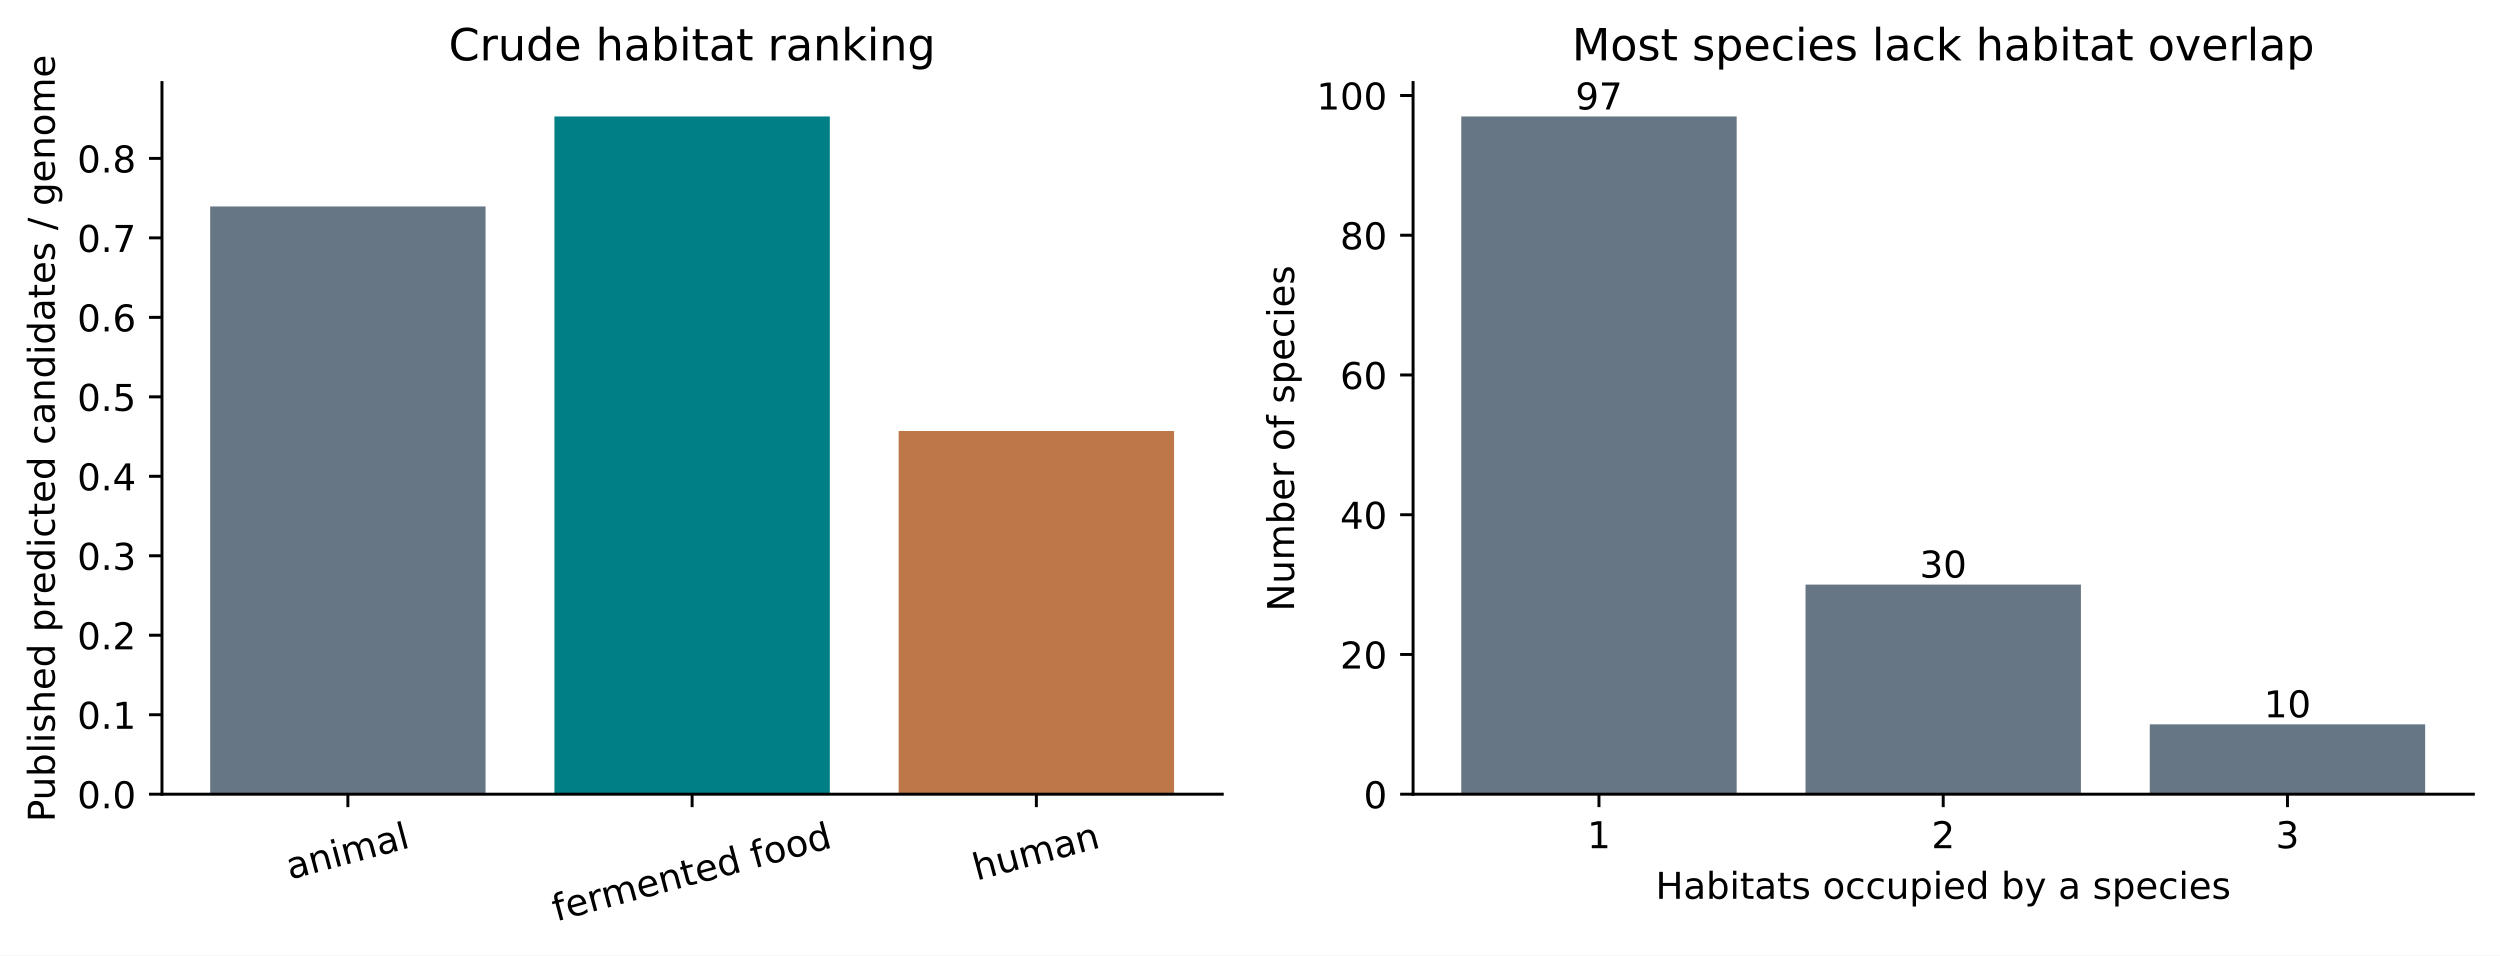
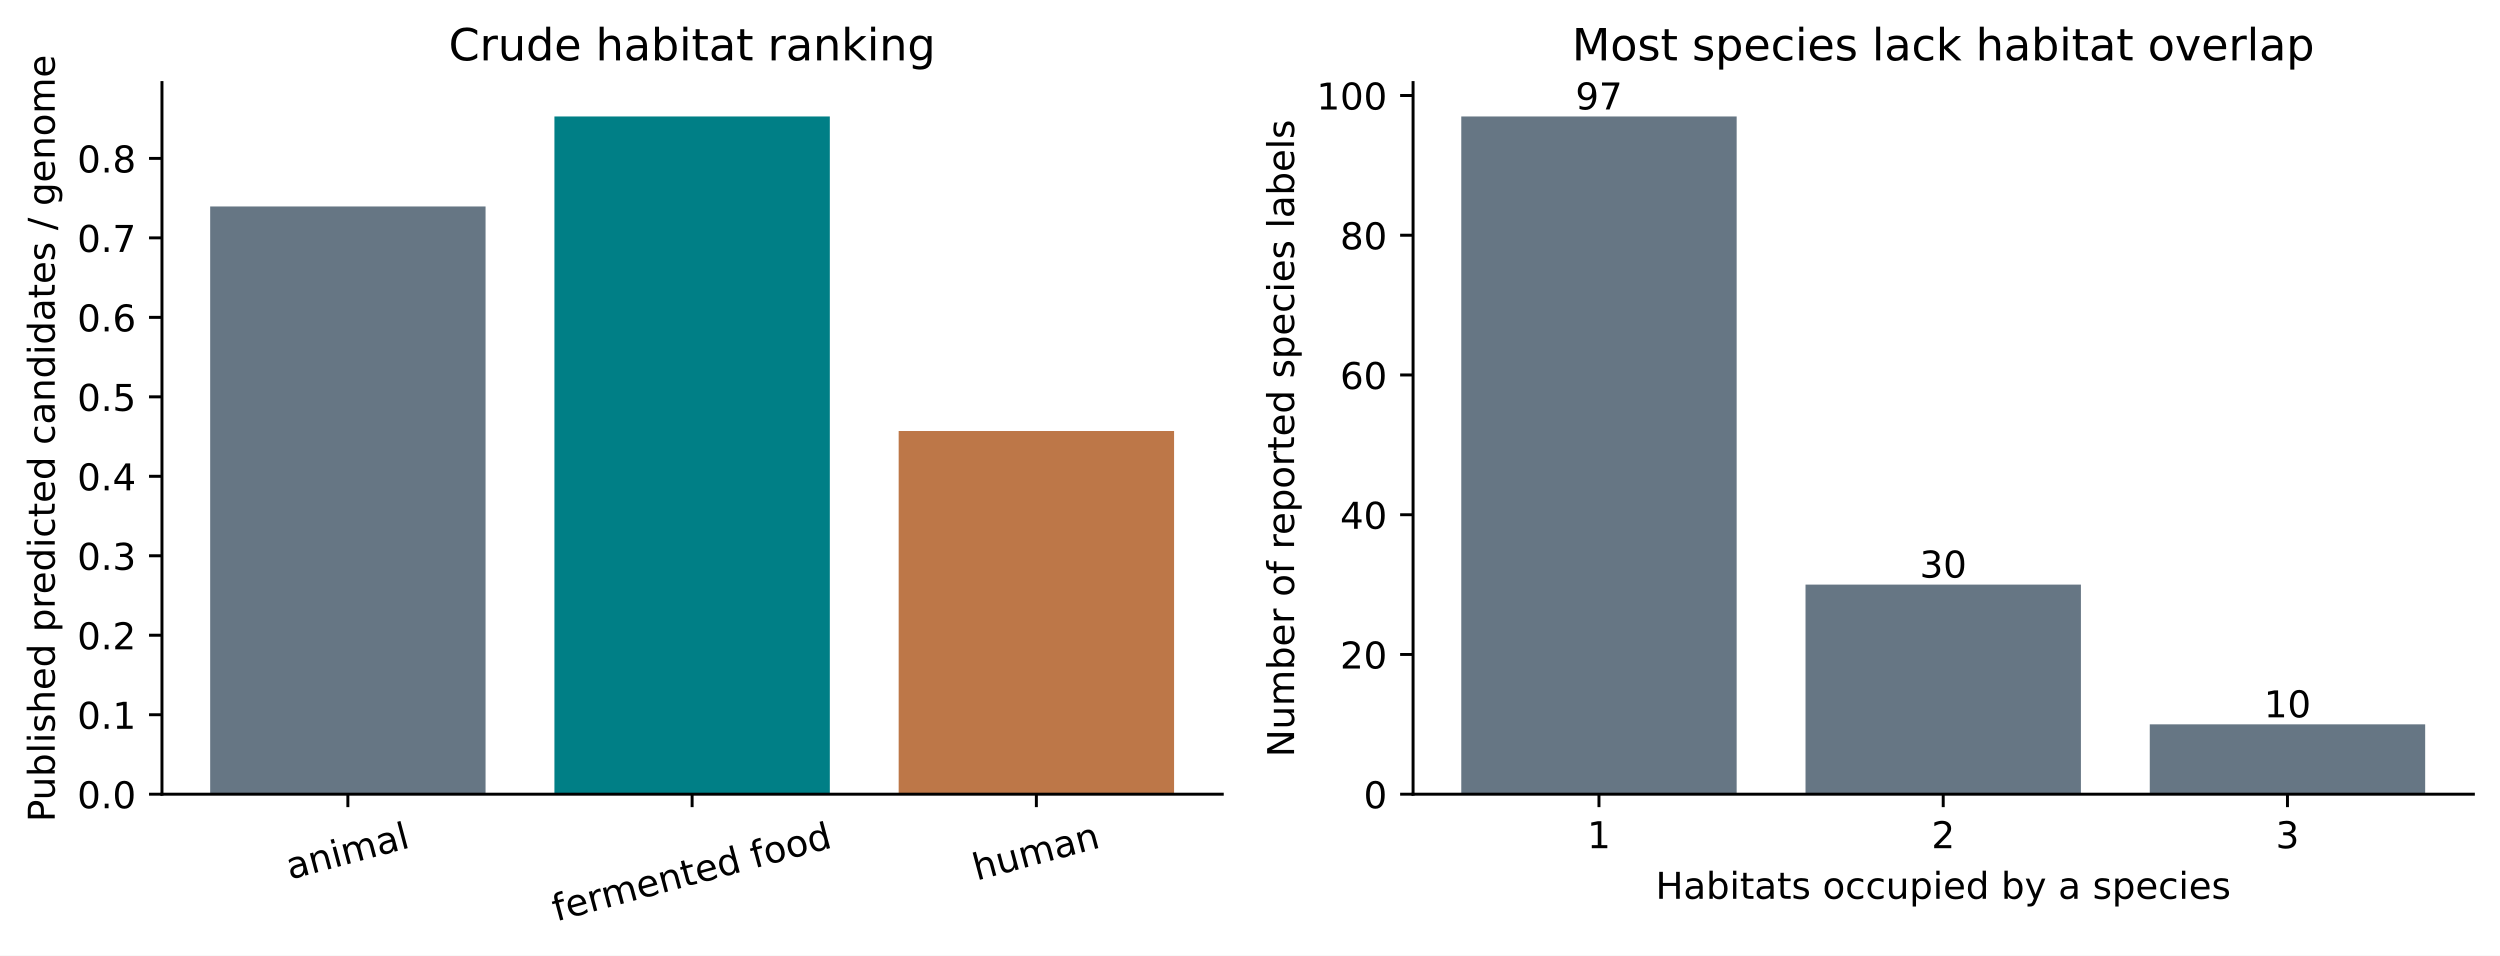
<svg xmlns="http://www.w3.org/2000/svg" xmlns:xlink="http://www.w3.org/1999/xlink" width="675.756pt" height="258.292pt" viewBox="0 0 675.756 258.292" version="1.1">
  <defs>
    <style type="text/css">*{stroke-linejoin: round; stroke-linecap: butt}</style>
  </defs>
  <g id="figure_1">
    <g id="patch_1">
      <path d="M 0 258.292 L 675.756 258.292 L 675.756 0 L 0 0 z " style="fill: #ffffff" />
    </g>
    <g id="axes_1">
      <g id="patch_2">
        <path d="M 43.781 214.673 L 330.381 214.673 L 330.381 22.318 L 43.781 22.318 z " style="fill: #ffffff" />
      </g>
      <g id="patch_3">
-         <path d="M 56.809 214.673 L 131.25 214.673 L 131.25 55.804 L 56.809 55.804 z " clip-path="url(#p5fc1e18511)" style="fill: #667684" />
+         <path d="M 56.809 214.673 L 131.25 214.673 L 131.25 55.804 L 56.809 55.804 z " clip-path="url(#p4c12e4afd3)" style="fill: #667684" />
      </g>
      <g id="patch_4">
-         <path d="M 149.86 214.673 L 224.302 214.673 L 224.302 31.478 L 149.86 31.478 z " clip-path="url(#p5fc1e18511)" style="fill: #007f86" />
+         <path d="M 149.86 214.673 L 224.302 214.673 L 224.302 31.478 L 149.86 31.478 z " clip-path="url(#p4c12e4afd3)" style="fill: #007f86" />
      </g>
      <g id="patch_5">
-         <path d="M 242.912 214.673 L 317.354 214.673 L 317.354 116.506 L 242.912 116.506 z " clip-path="url(#p5fc1e18511)" style="fill: #bd7748" />
+         <path d="M 242.912 214.673 L 317.354 214.673 L 317.354 116.506 L 242.912 116.506 z " clip-path="url(#p4c12e4afd3)" style="fill: #bd7748" />
      </g>
      <g id="matplotlib.axis_1">
        <g id="xtick_1">
          <g id="line2d_1">
            <defs>
-               <path id="m508e650758" d="M 0 0 L 0 3.5 " style="stroke: #000000; stroke-width: 0.8" />
+               <path id="m4b1bade7b0" d="M 0 0 L 0 3.5 " style="stroke: #000000; stroke-width: 0.8" />
            </defs>
            <g>
-               <use xlink:href="#m508e650758" x="94.029" y="214.673" style="stroke: #000000; stroke-width: 0.8" />
+               <use xlink:href="#m4b1bade7b0" x="94.029" y="214.673" style="stroke: #000000; stroke-width: 0.8" />
            </g>
          </g>
          <g id="text_1">
            <g transform="translate(78.37557 237.784) rotate(-15) scale(0.1 -0.1)">
              <defs>
                <path id="DejaVuSans-61" d="M 2194 1759 Q 1497 1759 1228 1600 Q 959 1441 959 1056 Q 959 750 1161 570 Q 1363 391 1709 391 Q 2188 391 2477 730 Q 2766 1069 2766 1631 L 2766 1759 L 2194 1759 z M 3341 1997 L 3341 0 L 2766 0 L 2766 531 Q 2569 213 2275 61 Q 1981 -91 1556 -91 Q 1019 -91 701 211 Q 384 513 384 1019 Q 384 1609 779 1909 Q 1175 2209 1959 2209 L 2766 2209 L 2766 2266 Q 2766 2663 2505 2880 Q 2244 3097 1772 3097 Q 1472 3097 1187 3025 Q 903 2953 641 2809 L 641 3341 Q 956 3463 1253 3523 Q 1550 3584 1831 3584 Q 2591 3584 2966 3190 Q 3341 2797 3341 1997 z " transform="scale(0.015625)" />
                <path id="DejaVuSans-6e" d="M 3513 2113 L 3513 0 L 2938 0 L 2938 2094 Q 2938 2591 2744 2837 Q 2550 3084 2163 3084 Q 1697 3084 1428 2787 Q 1159 2491 1159 1978 L 1159 0 L 581 0 L 581 3500 L 1159 3500 L 1159 2956 Q 1366 3272 1645 3428 Q 1925 3584 2291 3584 Q 2894 3584 3203 3211 Q 3513 2838 3513 2113 z " transform="scale(0.015625)" />
                <path id="DejaVuSans-69" d="M 603 3500 L 1178 3500 L 1178 0 L 603 0 L 603 3500 z M 603 4863 L 1178 4863 L 1178 4134 L 603 4134 L 603 4863 z " transform="scale(0.015625)" />
                <path id="DejaVuSans-6d" d="M 3328 2828 Q 3544 3216 3844 3400 Q 4144 3584 4550 3584 Q 5097 3584 5394 3201 Q 5691 2819 5691 2113 L 5691 0 L 5113 0 L 5113 2094 Q 5113 2597 4934 2840 Q 4756 3084 4391 3084 Q 3944 3084 3684 2787 Q 3425 2491 3425 1978 L 3425 0 L 2847 0 L 2847 2094 Q 2847 2600 2669 2842 Q 2491 3084 2119 3084 Q 1678 3084 1418 2786 Q 1159 2488 1159 1978 L 1159 0 L 581 0 L 581 3500 L 1159 3500 L 1159 2956 Q 1356 3278 1631 3431 Q 1906 3584 2284 3584 Q 2666 3584 2933 3390 Q 3200 3197 3328 2828 z " transform="scale(0.015625)" />
                <path id="DejaVuSans-6c" d="M 603 4863 L 1178 4863 L 1178 0 L 603 0 L 603 4863 z " transform="scale(0.015625)" />
              </defs>
              <use xlink:href="#DejaVuSans-61" />
              <use xlink:href="#DejaVuSans-6e" x="61.279" />
              <use xlink:href="#DejaVuSans-69" x="124.658" />
              <use xlink:href="#DejaVuSans-6d" x="152.441" />
              <use xlink:href="#DejaVuSans-61" x="249.854" />
              <use xlink:href="#DejaVuSans-6c" x="311.133" />
            </g>
          </g>
        </g>
        <g id="xtick_2">
          <g id="line2d_2">
            <g>
-               <use xlink:href="#m508e650758" x="187.081" y="214.673" style="stroke: #000000; stroke-width: 0.8" />
+               <use xlink:href="#m4b1bade7b0" x="187.081" y="214.673" style="stroke: #000000; stroke-width: 0.8" />
            </g>
          </g>
          <g id="text_2">
            <g transform="translate(150.3432 249.0831) rotate(-15) scale(0.1 -0.1)">
              <defs>
                <path id="DejaVuSans-66" d="M 2375 4863 L 2375 4384 L 1825 4384 Q 1516 4384 1395 4259 Q 1275 4134 1275 3809 L 1275 3500 L 2222 3500 L 2222 3053 L 1275 3053 L 1275 0 L 697 0 L 697 3053 L 147 3053 L 147 3500 L 697 3500 L 697 3744 Q 697 4328 969 4595 Q 1241 4863 1831 4863 L 2375 4863 z " transform="scale(0.015625)" />
                <path id="DejaVuSans-65" d="M 3597 1894 L 3597 1613 L 953 1613 Q 991 1019 1311 708 Q 1631 397 2203 397 Q 2534 397 2845 478 Q 3156 559 3463 722 L 3463 178 Q 3153 47 2828 -22 Q 2503 -91 2169 -91 Q 1331 -91 842 396 Q 353 884 353 1716 Q 353 2575 817 3079 Q 1281 3584 2069 3584 Q 2775 3584 3186 3129 Q 3597 2675 3597 1894 z M 3022 2063 Q 3016 2534 2758 2815 Q 2500 3097 2075 3097 Q 1594 3097 1305 2825 Q 1016 2553 972 2059 L 3022 2063 z " transform="scale(0.015625)" />
                <path id="DejaVuSans-72" d="M 2631 2963 Q 2534 3019 2420 3045 Q 2306 3072 2169 3072 Q 1681 3072 1420 2755 Q 1159 2438 1159 1844 L 1159 0 L 581 0 L 581 3500 L 1159 3500 L 1159 2956 Q 1341 3275 1631 3429 Q 1922 3584 2338 3584 Q 2397 3584 2469 3576 Q 2541 3569 2628 3553 L 2631 2963 z " transform="scale(0.015625)" />
                <path id="DejaVuSans-74" d="M 1172 4494 L 1172 3500 L 2356 3500 L 2356 3053 L 1172 3053 L 1172 1153 Q 1172 725 1289 603 Q 1406 481 1766 481 L 2356 481 L 2356 0 L 1766 0 Q 1100 0 847 248 Q 594 497 594 1153 L 594 3053 L 172 3053 L 172 3500 L 594 3500 L 594 4494 L 1172 4494 z " transform="scale(0.015625)" />
                <path id="DejaVuSans-64" d="M 2906 2969 L 2906 4863 L 3481 4863 L 3481 0 L 2906 0 L 2906 525 Q 2725 213 2448 61 Q 2172 -91 1784 -91 Q 1150 -91 751 415 Q 353 922 353 1747 Q 353 2572 751 3078 Q 1150 3584 1784 3584 Q 2172 3584 2448 3432 Q 2725 3281 2906 2969 z M 947 1747 Q 947 1113 1208 752 Q 1469 391 1925 391 Q 2381 391 2643 752 Q 2906 1113 2906 1747 Q 2906 2381 2643 2742 Q 2381 3103 1925 3103 Q 1469 3103 1208 2742 Q 947 2381 947 1747 z " transform="scale(0.015625)" />
                <path id="DejaVuSans-20" transform="scale(0.015625)" />
                <path id="DejaVuSans-6f" d="M 1959 3097 Q 1497 3097 1228 2736 Q 959 2375 959 1747 Q 959 1119 1226 758 Q 1494 397 1959 397 Q 2419 397 2687 759 Q 2956 1122 2956 1747 Q 2956 2369 2687 2733 Q 2419 3097 1959 3097 z M 1959 3584 Q 2709 3584 3137 3096 Q 3566 2609 3566 1747 Q 3566 888 3137 398 Q 2709 -91 1959 -91 Q 1206 -91 779 398 Q 353 888 353 1747 Q 353 2609 779 3096 Q 1206 3584 1959 3584 z " transform="scale(0.015625)" />
              </defs>
              <use xlink:href="#DejaVuSans-66" />
              <use xlink:href="#DejaVuSans-65" x="35.205" />
              <use xlink:href="#DejaVuSans-72" x="96.729" />
              <use xlink:href="#DejaVuSans-6d" x="136.092" />
              <use xlink:href="#DejaVuSans-65" x="233.504" />
              <use xlink:href="#DejaVuSans-6e" x="295.027" />
              <use xlink:href="#DejaVuSans-74" x="358.406" />
              <use xlink:href="#DejaVuSans-65" x="397.615" />
              <use xlink:href="#DejaVuSans-64" x="459.139" />
              <use xlink:href="#DejaVuSans-20" x="522.615" />
              <use xlink:href="#DejaVuSans-66" x="554.402" />
              <use xlink:href="#DejaVuSans-6f" x="589.607" />
              <use xlink:href="#DejaVuSans-6f" x="650.789" />
              <use xlink:href="#DejaVuSans-64" x="711.971" />
            </g>
          </g>
        </g>
        <g id="xtick_3">
          <g id="line2d_3">
            <g>
-               <use xlink:href="#m508e650758" x="280.133" y="214.673" style="stroke: #000000; stroke-width: 0.8" />
+               <use xlink:href="#m4b1bade7b0" x="280.133" y="214.673" style="stroke: #000000; stroke-width: 0.8" />
            </g>
          </g>
          <g id="text_3">
            <g transform="translate(264.001 238.0404) rotate(-15) scale(0.1 -0.1)">
              <defs>
                <path id="DejaVuSans-68" d="M 3513 2113 L 3513 0 L 2938 0 L 2938 2094 Q 2938 2591 2744 2837 Q 2550 3084 2163 3084 Q 1697 3084 1428 2787 Q 1159 2491 1159 1978 L 1159 0 L 581 0 L 581 4863 L 1159 4863 L 1159 2956 Q 1366 3272 1645 3428 Q 1925 3584 2291 3584 Q 2894 3584 3203 3211 Q 3513 2838 3513 2113 z " transform="scale(0.015625)" />
                <path id="DejaVuSans-75" d="M 544 1381 L 544 3500 L 1119 3500 L 1119 1403 Q 1119 906 1312 657 Q 1506 409 1894 409 Q 2359 409 2629 706 Q 2900 1003 2900 1516 L 2900 3500 L 3475 3500 L 3475 0 L 2900 0 L 2900 538 Q 2691 219 2414 64 Q 2138 -91 1772 -91 Q 1169 -91 856 284 Q 544 659 544 1381 z M 1991 3584 L 1991 3584 z " transform="scale(0.015625)" />
              </defs>
              <use xlink:href="#DejaVuSans-68" />
              <use xlink:href="#DejaVuSans-75" x="63.379" />
              <use xlink:href="#DejaVuSans-6d" x="126.758" />
              <use xlink:href="#DejaVuSans-61" x="224.17" />
              <use xlink:href="#DejaVuSans-6e" x="285.449" />
            </g>
          </g>
        </g>
      </g>
      <g id="matplotlib.axis_2">
        <g id="ytick_1">
          <g id="line2d_4">
            <defs>
-               <path id="me953313d1a" d="M 0 0 L -3.5 0 " style="stroke: #000000; stroke-width: 0.8" />
+               <path id="m420bde7a1a" d="M 0 0 L -3.5 0 " style="stroke: #000000; stroke-width: 0.8" />
            </defs>
            <g>
-               <use xlink:href="#me953313d1a" x="43.781" y="214.673" style="stroke: #000000; stroke-width: 0.8" />
+               <use xlink:href="#m420bde7a1a" x="43.781" y="214.673" style="stroke: #000000; stroke-width: 0.8" />
            </g>
          </g>
          <g id="text_4">
            <g transform="translate(20.87813 218.4722) scale(0.1 -0.1)">
              <defs>
                <path id="DejaVuSans-30" d="M 2034 4250 Q 1547 4250 1301 3770 Q 1056 3291 1056 2328 Q 1056 1369 1301 889 Q 1547 409 2034 409 Q 2525 409 2770 889 Q 3016 1369 3016 2328 Q 3016 3291 2770 3770 Q 2525 4250 2034 4250 z M 2034 4750 Q 2819 4750 3233 4129 Q 3647 3509 3647 2328 Q 3647 1150 3233 529 Q 2819 -91 2034 -91 Q 1250 -91 836 529 Q 422 1150 422 2328 Q 422 3509 836 4129 Q 1250 4750 2034 4750 z " transform="scale(0.015625)" />
                <path id="DejaVuSans-2e" d="M 684 794 L 1344 794 L 1344 0 L 684 0 L 684 794 z " transform="scale(0.015625)" />
              </defs>
              <use xlink:href="#DejaVuSans-30" />
              <use xlink:href="#DejaVuSans-2e" x="63.623" />
              <use xlink:href="#DejaVuSans-30" x="95.41" />
            </g>
          </g>
        </g>
        <g id="ytick_2">
          <g id="line2d_5">
            <g>
-               <use xlink:href="#me953313d1a" x="43.781" y="193.191" style="stroke: #000000; stroke-width: 0.8" />
+               <use xlink:href="#m420bde7a1a" x="43.781" y="193.191" style="stroke: #000000; stroke-width: 0.8" />
            </g>
          </g>
          <g id="text_5">
            <g transform="translate(20.87813 196.9904) scale(0.1 -0.1)">
              <defs>
                <path id="DejaVuSans-31" d="M 794 531 L 1825 531 L 1825 4091 L 703 3866 L 703 4441 L 1819 4666 L 2450 4666 L 2450 531 L 3481 531 L 3481 0 L 794 0 L 794 531 z " transform="scale(0.015625)" />
              </defs>
              <use xlink:href="#DejaVuSans-30" />
              <use xlink:href="#DejaVuSans-2e" x="63.623" />
              <use xlink:href="#DejaVuSans-31" x="95.41" />
            </g>
          </g>
        </g>
        <g id="ytick_3">
          <g id="line2d_6">
            <g>
-               <use xlink:href="#me953313d1a" x="43.781" y="171.709" style="stroke: #000000; stroke-width: 0.8" />
+               <use xlink:href="#m420bde7a1a" x="43.781" y="171.709" style="stroke: #000000; stroke-width: 0.8" />
            </g>
          </g>
          <g id="text_6">
            <g transform="translate(20.87813 175.5086) scale(0.1 -0.1)">
              <defs>
                <path id="DejaVuSans-32" d="M 1228 531 L 3431 531 L 3431 0 L 469 0 L 469 531 Q 828 903 1448 1529 Q 2069 2156 2228 2338 Q 2531 2678 2651 2914 Q 2772 3150 2772 3378 Q 2772 3750 2511 3984 Q 2250 4219 1831 4219 Q 1534 4219 1204 4116 Q 875 4013 500 3803 L 500 4441 Q 881 4594 1212 4672 Q 1544 4750 1819 4750 Q 2544 4750 2975 4387 Q 3406 4025 3406 3419 Q 3406 3131 3298 2873 Q 3191 2616 2906 2266 Q 2828 2175 2409 1742 Q 1991 1309 1228 531 z " transform="scale(0.015625)" />
              </defs>
              <use xlink:href="#DejaVuSans-30" />
              <use xlink:href="#DejaVuSans-2e" x="63.623" />
              <use xlink:href="#DejaVuSans-32" x="95.41" />
            </g>
          </g>
        </g>
        <g id="ytick_4">
          <g id="line2d_7">
            <g>
-               <use xlink:href="#me953313d1a" x="43.781" y="150.228" style="stroke: #000000; stroke-width: 0.8" />
+               <use xlink:href="#m420bde7a1a" x="43.781" y="150.228" style="stroke: #000000; stroke-width: 0.8" />
            </g>
          </g>
          <g id="text_7">
            <g transform="translate(20.87813 154.0268) scale(0.1 -0.1)">
              <defs>
                <path id="DejaVuSans-33" d="M 2597 2516 Q 3050 2419 3304 2112 Q 3559 1806 3559 1356 Q 3559 666 3084 287 Q 2609 -91 1734 -91 Q 1441 -91 1130 -33 Q 819 25 488 141 L 488 750 Q 750 597 1062 519 Q 1375 441 1716 441 Q 2309 441 2620 675 Q 2931 909 2931 1356 Q 2931 1769 2642 2001 Q 2353 2234 1838 2234 L 1294 2234 L 1294 2753 L 1863 2753 Q 2328 2753 2575 2939 Q 2822 3125 2822 3475 Q 2822 3834 2567 4026 Q 2313 4219 1838 4219 Q 1578 4219 1281 4162 Q 984 4106 628 3988 L 628 4550 Q 988 4650 1302 4700 Q 1616 4750 1894 4750 Q 2613 4750 3031 4423 Q 3450 4097 3450 3541 Q 3450 3153 3228 2886 Q 3006 2619 2597 2516 z " transform="scale(0.015625)" />
              </defs>
              <use xlink:href="#DejaVuSans-30" />
              <use xlink:href="#DejaVuSans-2e" x="63.623" />
              <use xlink:href="#DejaVuSans-33" x="95.41" />
            </g>
          </g>
        </g>
        <g id="ytick_5">
          <g id="line2d_8">
            <g>
-               <use xlink:href="#me953313d1a" x="43.781" y="128.746" style="stroke: #000000; stroke-width: 0.8" />
+               <use xlink:href="#m420bde7a1a" x="43.781" y="128.746" style="stroke: #000000; stroke-width: 0.8" />
            </g>
          </g>
          <g id="text_8">
            <g transform="translate(20.87813 132.545) scale(0.1 -0.1)">
              <defs>
                <path id="DejaVuSans-34" d="M 2419 4116 L 825 1625 L 2419 1625 L 2419 4116 z M 2253 4666 L 3047 4666 L 3047 1625 L 3713 1625 L 3713 1100 L 3047 1100 L 3047 0 L 2419 0 L 2419 1100 L 313 1100 L 313 1709 L 2253 4666 z " transform="scale(0.015625)" />
              </defs>
              <use xlink:href="#DejaVuSans-30" />
              <use xlink:href="#DejaVuSans-2e" x="63.623" />
              <use xlink:href="#DejaVuSans-34" x="95.41" />
            </g>
          </g>
        </g>
        <g id="ytick_6">
          <g id="line2d_9">
            <g>
-               <use xlink:href="#me953313d1a" x="43.781" y="107.264" style="stroke: #000000; stroke-width: 0.8" />
+               <use xlink:href="#m420bde7a1a" x="43.781" y="107.264" style="stroke: #000000; stroke-width: 0.8" />
            </g>
          </g>
          <g id="text_9">
            <g transform="translate(20.87813 111.0632) scale(0.1 -0.1)">
              <defs>
                <path id="DejaVuSans-35" d="M 691 4666 L 3169 4666 L 3169 4134 L 1269 4134 L 1269 2991 Q 1406 3038 1543 3061 Q 1681 3084 1819 3084 Q 2600 3084 3056 2656 Q 3513 2228 3513 1497 Q 3513 744 3044 326 Q 2575 -91 1722 -91 Q 1428 -91 1123 -41 Q 819 9 494 109 L 494 744 Q 775 591 1075 516 Q 1375 441 1709 441 Q 2250 441 2565 725 Q 2881 1009 2881 1497 Q 2881 1984 2565 2268 Q 2250 2553 1709 2553 Q 1456 2553 1204 2497 Q 953 2441 691 2322 L 691 4666 z " transform="scale(0.015625)" />
              </defs>
              <use xlink:href="#DejaVuSans-30" />
              <use xlink:href="#DejaVuSans-2e" x="63.623" />
              <use xlink:href="#DejaVuSans-35" x="95.41" />
            </g>
          </g>
        </g>
        <g id="ytick_7">
          <g id="line2d_10">
            <g>
-               <use xlink:href="#me953313d1a" x="43.781" y="85.782" style="stroke: #000000; stroke-width: 0.8" />
+               <use xlink:href="#m420bde7a1a" x="43.781" y="85.782" style="stroke: #000000; stroke-width: 0.8" />
            </g>
          </g>
          <g id="text_10">
            <g transform="translate(20.87813 89.58135) scale(0.1 -0.1)">
              <defs>
                <path id="DejaVuSans-36" d="M 2113 2584 Q 1688 2584 1439 2293 Q 1191 2003 1191 1497 Q 1191 994 1439 701 Q 1688 409 2113 409 Q 2538 409 2786 701 Q 3034 994 3034 1497 Q 3034 2003 2786 2293 Q 2538 2584 2113 2584 z M 3366 4563 L 3366 3988 Q 3128 4100 2886 4159 Q 2644 4219 2406 4219 Q 1781 4219 1451 3797 Q 1122 3375 1075 2522 Q 1259 2794 1537 2939 Q 1816 3084 2150 3084 Q 2853 3084 3261 2657 Q 3669 2231 3669 1497 Q 3669 778 3244 343 Q 2819 -91 2113 -91 Q 1303 -91 875 529 Q 447 1150 447 2328 Q 447 3434 972 4092 Q 1497 4750 2381 4750 Q 2619 4750 2861 4703 Q 3103 4656 3366 4563 z " transform="scale(0.015625)" />
              </defs>
              <use xlink:href="#DejaVuSans-30" />
              <use xlink:href="#DejaVuSans-2e" x="63.623" />
              <use xlink:href="#DejaVuSans-36" x="95.41" />
            </g>
          </g>
        </g>
        <g id="ytick_8">
          <g id="line2d_11">
            <g>
-               <use xlink:href="#me953313d1a" x="43.781" y="64.3" style="stroke: #000000; stroke-width: 0.8" />
+               <use xlink:href="#m420bde7a1a" x="43.781" y="64.3" style="stroke: #000000; stroke-width: 0.8" />
            </g>
          </g>
          <g id="text_11">
            <g transform="translate(20.87813 68.09955) scale(0.1 -0.1)">
              <defs>
                <path id="DejaVuSans-37" d="M 525 4666 L 3525 4666 L 3525 4397 L 1831 0 L 1172 0 L 2766 4134 L 525 4134 L 525 4666 z " transform="scale(0.015625)" />
              </defs>
              <use xlink:href="#DejaVuSans-30" />
              <use xlink:href="#DejaVuSans-2e" x="63.623" />
              <use xlink:href="#DejaVuSans-37" x="95.41" />
            </g>
          </g>
        </g>
        <g id="ytick_9">
          <g id="line2d_12">
            <g>
-               <use xlink:href="#me953313d1a" x="43.781" y="42.819" style="stroke: #000000; stroke-width: 0.8" />
+               <use xlink:href="#m420bde7a1a" x="43.781" y="42.819" style="stroke: #000000; stroke-width: 0.8" />
            </g>
          </g>
          <g id="text_12">
            <g transform="translate(20.87813 46.61774) scale(0.1 -0.1)">
              <defs>
                <path id="DejaVuSans-38" d="M 2034 2216 Q 1584 2216 1326 1975 Q 1069 1734 1069 1313 Q 1069 891 1326 650 Q 1584 409 2034 409 Q 2484 409 2743 651 Q 3003 894 3003 1313 Q 3003 1734 2745 1975 Q 2488 2216 2034 2216 z M 1403 2484 Q 997 2584 770 2862 Q 544 3141 544 3541 Q 544 4100 942 4425 Q 1341 4750 2034 4750 Q 2731 4750 3128 4425 Q 3525 4100 3525 3541 Q 3525 3141 3298 2862 Q 3072 2584 2669 2484 Q 3125 2378 3379 2068 Q 3634 1759 3634 1313 Q 3634 634 3220 271 Q 2806 -91 2034 -91 Q 1263 -91 848 271 Q 434 634 434 1313 Q 434 1759 690 2068 Q 947 2378 1403 2484 z M 1172 3481 Q 1172 3119 1398 2916 Q 1625 2713 2034 2713 Q 2441 2713 2670 2916 Q 2900 3119 2900 3481 Q 2900 3844 2670 4047 Q 2441 4250 2034 4250 Q 1625 4250 1398 4047 Q 1172 3844 1172 3481 z " transform="scale(0.015625)" />
              </defs>
              <use xlink:href="#DejaVuSans-30" />
              <use xlink:href="#DejaVuSans-2e" x="63.623" />
              <use xlink:href="#DejaVuSans-38" x="95.41" />
            </g>
          </g>
        </g>
        <g id="text_13">
          <g transform="translate(14.79844 222.1768) rotate(-90) scale(0.1 -0.1)">
            <defs>
              <path id="DejaVuSans-50" d="M 1259 4147 L 1259 2394 L 2053 2394 Q 2494 2394 2734 2622 Q 2975 2850 2975 3272 Q 2975 3691 2734 3919 Q 2494 4147 2053 4147 L 1259 4147 z M 628 4666 L 2053 4666 Q 2838 4666 3239 4311 Q 3641 3956 3641 3272 Q 3641 2581 3239 2228 Q 2838 1875 2053 1875 L 1259 1875 L 1259 0 L 628 0 L 628 4666 z " transform="scale(0.015625)" />
              <path id="DejaVuSans-62" d="M 3116 1747 Q 3116 2381 2855 2742 Q 2594 3103 2138 3103 Q 1681 3103 1420 2742 Q 1159 2381 1159 1747 Q 1159 1113 1420 752 Q 1681 391 2138 391 Q 2594 391 2855 752 Q 3116 1113 3116 1747 z M 1159 2969 Q 1341 3281 1617 3432 Q 1894 3584 2278 3584 Q 2916 3584 3314 3078 Q 3713 2572 3713 1747 Q 3713 922 3314 415 Q 2916 -91 2278 -91 Q 1894 -91 1617 61 Q 1341 213 1159 525 L 1159 0 L 581 0 L 581 4863 L 1159 4863 L 1159 2969 z " transform="scale(0.015625)" />
              <path id="DejaVuSans-73" d="M 2834 3397 L 2834 2853 Q 2591 2978 2328 3040 Q 2066 3103 1784 3103 Q 1356 3103 1142 2972 Q 928 2841 928 2578 Q 928 2378 1081 2264 Q 1234 2150 1697 2047 L 1894 2003 Q 2506 1872 2764 1633 Q 3022 1394 3022 966 Q 3022 478 2636 193 Q 2250 -91 1575 -91 Q 1294 -91 989 -36 Q 684 19 347 128 L 347 722 Q 666 556 975 473 Q 1284 391 1588 391 Q 1994 391 2212 530 Q 2431 669 2431 922 Q 2431 1156 2273 1281 Q 2116 1406 1581 1522 L 1381 1569 Q 847 1681 609 1914 Q 372 2147 372 2553 Q 372 3047 722 3315 Q 1072 3584 1716 3584 Q 2034 3584 2315 3537 Q 2597 3491 2834 3397 z " transform="scale(0.015625)" />
              <path id="DejaVuSans-70" d="M 1159 525 L 1159 -1331 L 581 -1331 L 581 3500 L 1159 3500 L 1159 2969 Q 1341 3281 1617 3432 Q 1894 3584 2278 3584 Q 2916 3584 3314 3078 Q 3713 2572 3713 1747 Q 3713 922 3314 415 Q 2916 -91 2278 -91 Q 1894 -91 1617 61 Q 1341 213 1159 525 z M 3116 1747 Q 3116 2381 2855 2742 Q 2594 3103 2138 3103 Q 1681 3103 1420 2742 Q 1159 2381 1159 1747 Q 1159 1113 1420 752 Q 1681 391 2138 391 Q 2594 391 2855 752 Q 3116 1113 3116 1747 z " transform="scale(0.015625)" />
              <path id="DejaVuSans-63" d="M 3122 3366 L 3122 2828 Q 2878 2963 2633 3030 Q 2388 3097 2138 3097 Q 1578 3097 1268 2742 Q 959 2388 959 1747 Q 959 1106 1268 751 Q 1578 397 2138 397 Q 2388 397 2633 464 Q 2878 531 3122 666 L 3122 134 Q 2881 22 2623 -34 Q 2366 -91 2075 -91 Q 1284 -91 818 406 Q 353 903 353 1747 Q 353 2603 823 3093 Q 1294 3584 2113 3584 Q 2378 3584 2631 3529 Q 2884 3475 3122 3366 z " transform="scale(0.015625)" />
              <path id="DejaVuSans-2f" d="M 1625 4666 L 2156 4666 L 531 -594 L 0 -594 L 1625 4666 z " transform="scale(0.015625)" />
              <path id="DejaVuSans-67" d="M 2906 1791 Q 2906 2416 2648 2759 Q 2391 3103 1925 3103 Q 1463 3103 1205 2759 Q 947 2416 947 1791 Q 947 1169 1205 825 Q 1463 481 1925 481 Q 2391 481 2648 825 Q 2906 1169 2906 1791 z M 3481 434 Q 3481 -459 3084 -895 Q 2688 -1331 1869 -1331 Q 1566 -1331 1297 -1286 Q 1028 -1241 775 -1147 L 775 -588 Q 1028 -725 1275 -790 Q 1522 -856 1778 -856 Q 2344 -856 2625 -561 Q 2906 -266 2906 331 L 2906 616 Q 2728 306 2450 153 Q 2172 0 1784 0 Q 1141 0 747 490 Q 353 981 353 1791 Q 353 2603 747 3093 Q 1141 3584 1784 3584 Q 2172 3584 2450 3431 Q 2728 3278 2906 2969 L 2906 3500 L 3481 3500 L 3481 434 z " transform="scale(0.015625)" />
            </defs>
            <use xlink:href="#DejaVuSans-50" />
            <use xlink:href="#DejaVuSans-75" x="58.553" />
            <use xlink:href="#DejaVuSans-62" x="121.932" />
            <use xlink:href="#DejaVuSans-6c" x="185.408" />
            <use xlink:href="#DejaVuSans-69" x="213.191" />
            <use xlink:href="#DejaVuSans-73" x="240.975" />
            <use xlink:href="#DejaVuSans-68" x="293.074" />
            <use xlink:href="#DejaVuSans-65" x="356.453" />
            <use xlink:href="#DejaVuSans-64" x="417.977" />
            <use xlink:href="#DejaVuSans-20" x="481.453" />
            <use xlink:href="#DejaVuSans-70" x="513.24" />
            <use xlink:href="#DejaVuSans-72" x="576.717" />
            <use xlink:href="#DejaVuSans-65" x="615.58" />
            <use xlink:href="#DejaVuSans-64" x="677.104" />
            <use xlink:href="#DejaVuSans-69" x="740.58" />
            <use xlink:href="#DejaVuSans-63" x="768.363" />
            <use xlink:href="#DejaVuSans-74" x="823.344" />
            <use xlink:href="#DejaVuSans-65" x="862.553" />
            <use xlink:href="#DejaVuSans-64" x="924.076" />
            <use xlink:href="#DejaVuSans-20" x="987.553" />
            <use xlink:href="#DejaVuSans-63" x="1019.34" />
            <use xlink:href="#DejaVuSans-61" x="1074.32" />
            <use xlink:href="#DejaVuSans-6e" x="1135.6" />
            <use xlink:href="#DejaVuSans-64" x="1198.979" />
            <use xlink:href="#DejaVuSans-69" x="1262.455" />
            <use xlink:href="#DejaVuSans-64" x="1290.238" />
            <use xlink:href="#DejaVuSans-61" x="1353.715" />
            <use xlink:href="#DejaVuSans-74" x="1414.994" />
            <use xlink:href="#DejaVuSans-65" x="1454.203" />
            <use xlink:href="#DejaVuSans-73" x="1515.727" />
            <use xlink:href="#DejaVuSans-20" x="1567.826" />
            <use xlink:href="#DejaVuSans-2f" x="1599.613" />
            <use xlink:href="#DejaVuSans-20" x="1633.305" />
            <use xlink:href="#DejaVuSans-67" x="1665.092" />
            <use xlink:href="#DejaVuSans-65" x="1728.568" />
            <use xlink:href="#DejaVuSans-6e" x="1790.092" />
            <use xlink:href="#DejaVuSans-6f" x="1853.471" />
            <use xlink:href="#DejaVuSans-6d" x="1914.652" />
            <use xlink:href="#DejaVuSans-65" x="2012.064" />
          </g>
        </g>
      </g>
      <g id="patch_6">
        <path d="M 43.781 214.673 L 43.781 22.318 " style="fill: none; stroke: #000000; stroke-width: 0.8; stroke-linejoin: miter; stroke-linecap: square" />
      </g>
      <g id="patch_7">
        <path d="M 43.781 214.673 L 330.381 214.673 " style="fill: none; stroke: #000000; stroke-width: 0.8; stroke-linejoin: miter; stroke-linecap: square" />
      </g>
      <g id="text_14">
        <g transform="translate(121.2725 16.31812) scale(0.12 -0.12)">
          <defs>
            <path id="DejaVuSans-43" d="M 4122 4306 L 4122 3641 Q 3803 3938 3442 4084 Q 3081 4231 2675 4231 Q 1875 4231 1450 3742 Q 1025 3253 1025 2328 Q 1025 1406 1450 917 Q 1875 428 2675 428 Q 3081 428 3442 575 Q 3803 722 4122 1019 L 4122 359 Q 3791 134 3420 21 Q 3050 -91 2638 -91 Q 1578 -91 968 557 Q 359 1206 359 2328 Q 359 3453 968 4101 Q 1578 4750 2638 4750 Q 3056 4750 3426 4639 Q 3797 4528 4122 4306 z " transform="scale(0.015625)" />
            <path id="DejaVuSans-6b" d="M 581 4863 L 1159 4863 L 1159 1991 L 2875 3500 L 3609 3500 L 1753 1863 L 3688 0 L 2938 0 L 1159 1709 L 1159 0 L 581 0 L 581 4863 z " transform="scale(0.015625)" />
          </defs>
          <use xlink:href="#DejaVuSans-43" />
          <use xlink:href="#DejaVuSans-72" x="69.824" />
          <use xlink:href="#DejaVuSans-75" x="110.938" />
          <use xlink:href="#DejaVuSans-64" x="174.316" />
          <use xlink:href="#DejaVuSans-65" x="237.793" />
          <use xlink:href="#DejaVuSans-20" x="299.316" />
          <use xlink:href="#DejaVuSans-68" x="331.104" />
          <use xlink:href="#DejaVuSans-61" x="394.482" />
          <use xlink:href="#DejaVuSans-62" x="455.762" />
          <use xlink:href="#DejaVuSans-69" x="519.238" />
          <use xlink:href="#DejaVuSans-74" x="547.021" />
          <use xlink:href="#DejaVuSans-61" x="586.23" />
          <use xlink:href="#DejaVuSans-74" x="647.51" />
          <use xlink:href="#DejaVuSans-20" x="686.719" />
          <use xlink:href="#DejaVuSans-72" x="718.506" />
          <use xlink:href="#DejaVuSans-61" x="759.619" />
          <use xlink:href="#DejaVuSans-6e" x="820.898" />
          <use xlink:href="#DejaVuSans-6b" x="884.277" />
          <use xlink:href="#DejaVuSans-69" x="942.188" />
          <use xlink:href="#DejaVuSans-6e" x="969.971" />
          <use xlink:href="#DejaVuSans-67" x="1033.35" />
        </g>
      </g>
    </g>
    <g id="axes_2">
      <g id="patch_8">
        <path d="M 381.956 214.673 L 668.556 214.673 L 668.556 22.318 L 381.956 22.318 z " style="fill: #ffffff" />
      </g>
      <g id="patch_9">
-         <path d="M 394.984 214.673 L 469.425 214.673 L 469.425 31.478 L 394.984 31.478 z " clip-path="url(#p66a76ea2f2)" style="fill: #667684" />
+         <path d="M 394.984 214.673 L 469.425 214.673 L 469.425 31.478 L 394.984 31.478 z " clip-path="url(#p93d22f7293)" style="fill: #667684" />
      </g>
      <g id="patch_10">
-         <path d="M 488.035 214.673 L 562.477 214.673 L 562.477 158.015 L 488.035 158.015 z " clip-path="url(#p66a76ea2f2)" style="fill: #667684" />
+         <path d="M 488.035 214.673 L 562.477 214.673 L 562.477 158.015 L 488.035 158.015 z " clip-path="url(#p93d22f7293)" style="fill: #667684" />
      </g>
      <g id="patch_11">
-         <path d="M 581.087 214.673 L 655.529 214.673 L 655.529 195.787 L 581.087 195.787 z " clip-path="url(#p66a76ea2f2)" style="fill: #667684" />
+         <path d="M 581.087 214.673 L 655.529 214.673 L 655.529 195.787 L 581.087 195.787 z " clip-path="url(#p93d22f7293)" style="fill: #667684" />
      </g>
      <g id="matplotlib.axis_3">
        <g id="xtick_4">
          <g id="line2d_13">
            <g>
-               <use xlink:href="#m508e650758" x="432.204" y="214.673" style="stroke: #000000; stroke-width: 0.8" />
+               <use xlink:href="#m4b1bade7b0" x="432.204" y="214.673" style="stroke: #000000; stroke-width: 0.8" />
            </g>
          </g>
          <g id="text_15">
            <g transform="translate(429.0231 229.2714) scale(0.1 -0.1)">
              <use xlink:href="#DejaVuSans-31" />
            </g>
          </g>
        </g>
        <g id="xtick_5">
          <g id="line2d_14">
            <g>
-               <use xlink:href="#m508e650758" x="525.256" y="214.673" style="stroke: #000000; stroke-width: 0.8" />
+               <use xlink:href="#m4b1bade7b0" x="525.256" y="214.673" style="stroke: #000000; stroke-width: 0.8" />
            </g>
          </g>
          <g id="text_16">
            <g transform="translate(522.075 229.2714) scale(0.1 -0.1)">
              <use xlink:href="#DejaVuSans-32" />
            </g>
          </g>
        </g>
        <g id="xtick_6">
          <g id="line2d_15">
            <g>
-               <use xlink:href="#m508e650758" x="618.308" y="214.673" style="stroke: #000000; stroke-width: 0.8" />
+               <use xlink:href="#m4b1bade7b0" x="618.308" y="214.673" style="stroke: #000000; stroke-width: 0.8" />
            </g>
          </g>
          <g id="text_17">
            <g transform="translate(615.1269 229.2714) scale(0.1 -0.1)">
              <use xlink:href="#DejaVuSans-33" />
            </g>
          </g>
        </g>
        <g id="text_18">
          <g transform="translate(447.5102 242.9495) scale(0.1 -0.1)">
            <defs>
              <path id="DejaVuSans-48" d="M 628 4666 L 1259 4666 L 1259 2753 L 3553 2753 L 3553 4666 L 4184 4666 L 4184 0 L 3553 0 L 3553 2222 L 1259 2222 L 1259 0 L 628 0 L 628 4666 z " transform="scale(0.015625)" />
              <path id="DejaVuSans-79" d="M 2059 -325 Q 1816 -950 1584 -1140 Q 1353 -1331 966 -1331 L 506 -1331 L 506 -850 L 844 -850 Q 1081 -850 1212 -737 Q 1344 -625 1503 -206 L 1606 56 L 191 3500 L 800 3500 L 1894 763 L 2988 3500 L 3597 3500 L 2059 -325 z " transform="scale(0.015625)" />
            </defs>
            <use xlink:href="#DejaVuSans-48" />
            <use xlink:href="#DejaVuSans-61" x="75.195" />
            <use xlink:href="#DejaVuSans-62" x="136.475" />
            <use xlink:href="#DejaVuSans-69" x="199.951" />
            <use xlink:href="#DejaVuSans-74" x="227.734" />
            <use xlink:href="#DejaVuSans-61" x="266.943" />
            <use xlink:href="#DejaVuSans-74" x="328.223" />
            <use xlink:href="#DejaVuSans-73" x="367.432" />
            <use xlink:href="#DejaVuSans-20" x="419.531" />
            <use xlink:href="#DejaVuSans-6f" x="451.318" />
            <use xlink:href="#DejaVuSans-63" x="512.5" />
            <use xlink:href="#DejaVuSans-63" x="567.48" />
            <use xlink:href="#DejaVuSans-75" x="622.461" />
            <use xlink:href="#DejaVuSans-70" x="685.84" />
            <use xlink:href="#DejaVuSans-69" x="749.316" />
            <use xlink:href="#DejaVuSans-65" x="777.1" />
            <use xlink:href="#DejaVuSans-64" x="838.623" />
            <use xlink:href="#DejaVuSans-20" x="902.1" />
            <use xlink:href="#DejaVuSans-62" x="933.887" />
            <use xlink:href="#DejaVuSans-79" x="997.363" />
            <use xlink:href="#DejaVuSans-20" x="1056.543" />
            <use xlink:href="#DejaVuSans-61" x="1088.33" />
            <use xlink:href="#DejaVuSans-20" x="1149.609" />
            <use xlink:href="#DejaVuSans-73" x="1181.396" />
            <use xlink:href="#DejaVuSans-70" x="1233.496" />
            <use xlink:href="#DejaVuSans-65" x="1296.973" />
            <use xlink:href="#DejaVuSans-63" x="1358.496" />
            <use xlink:href="#DejaVuSans-69" x="1413.477" />
            <use xlink:href="#DejaVuSans-65" x="1441.26" />
            <use xlink:href="#DejaVuSans-73" x="1502.783" />
          </g>
        </g>
      </g>
      <g id="matplotlib.axis_4">
        <g id="ytick_10">
          <g id="line2d_16">
            <g>
-               <use xlink:href="#me953313d1a" x="381.956" y="214.673" style="stroke: #000000; stroke-width: 0.8" />
+               <use xlink:href="#m420bde7a1a" x="381.956" y="214.673" style="stroke: #000000; stroke-width: 0.8" />
            </g>
          </g>
          <g id="text_19">
            <g transform="translate(368.5938 218.4722) scale(0.1 -0.1)">
              <use xlink:href="#DejaVuSans-30" />
            </g>
          </g>
        </g>
        <g id="ytick_11">
          <g id="line2d_17">
            <g>
-               <use xlink:href="#me953313d1a" x="381.956" y="176.901" style="stroke: #000000; stroke-width: 0.8" />
+               <use xlink:href="#m420bde7a1a" x="381.956" y="176.901" style="stroke: #000000; stroke-width: 0.8" />
            </g>
          </g>
          <g id="text_20">
            <g transform="translate(362.2312 180.7) scale(0.1 -0.1)">
              <use xlink:href="#DejaVuSans-32" />
              <use xlink:href="#DejaVuSans-30" x="63.623" />
            </g>
          </g>
        </g>
        <g id="ytick_12">
          <g id="line2d_18">
            <g>
-               <use xlink:href="#me953313d1a" x="381.956" y="139.129" style="stroke: #000000; stroke-width: 0.8" />
+               <use xlink:href="#m420bde7a1a" x="381.956" y="139.129" style="stroke: #000000; stroke-width: 0.8" />
            </g>
          </g>
          <g id="text_21">
            <g transform="translate(362.2312 142.9278) scale(0.1 -0.1)">
              <use xlink:href="#DejaVuSans-34" />
              <use xlink:href="#DejaVuSans-30" x="63.623" />
            </g>
          </g>
        </g>
        <g id="ytick_13">
          <g id="line2d_19">
            <g>
-               <use xlink:href="#me953313d1a" x="381.956" y="101.356" style="stroke: #000000; stroke-width: 0.8" />
+               <use xlink:href="#m420bde7a1a" x="381.956" y="101.356" style="stroke: #000000; stroke-width: 0.8" />
            </g>
          </g>
          <g id="text_22">
            <g transform="translate(362.2312 105.1556) scale(0.1 -0.1)">
              <use xlink:href="#DejaVuSans-36" />
              <use xlink:href="#DejaVuSans-30" x="63.623" />
            </g>
          </g>
        </g>
        <g id="ytick_14">
          <g id="line2d_20">
            <g>
-               <use xlink:href="#me953313d1a" x="381.956" y="63.584" style="stroke: #000000; stroke-width: 0.8" />
+               <use xlink:href="#m420bde7a1a" x="381.956" y="63.584" style="stroke: #000000; stroke-width: 0.8" />
            </g>
          </g>
          <g id="text_23">
            <g transform="translate(362.2312 67.38345) scale(0.1 -0.1)">
              <use xlink:href="#DejaVuSans-38" />
              <use xlink:href="#DejaVuSans-30" x="63.623" />
            </g>
          </g>
        </g>
        <g id="ytick_15">
          <g id="line2d_21">
            <g>
-               <use xlink:href="#me953313d1a" x="381.956" y="25.812" style="stroke: #000000; stroke-width: 0.8" />
+               <use xlink:href="#m420bde7a1a" x="381.956" y="25.812" style="stroke: #000000; stroke-width: 0.8" />
            </g>
          </g>
          <g id="text_24">
            <g transform="translate(355.8687 29.61127) scale(0.1 -0.1)">
              <use xlink:href="#DejaVuSans-31" />
              <use xlink:href="#DejaVuSans-30" x="63.623" />
              <use xlink:href="#DejaVuSans-30" x="127.246" />
            </g>
          </g>
        </g>
        <g id="text_25">
-           <g transform="translate(349.7891 165.2541) rotate(-90) scale(0.1 -0.1)">
+           <g transform="translate(349.7891 204.6494) rotate(-90) scale(0.1 -0.1)">
            <defs>
              <path id="DejaVuSans-4e" d="M 628 4666 L 1478 4666 L 3547 763 L 3547 4666 L 4159 4666 L 4159 0 L 3309 0 L 1241 3903 L 1241 0 L 628 0 L 628 4666 z " transform="scale(0.015625)" />
            </defs>
            <use xlink:href="#DejaVuSans-4e" />
            <use xlink:href="#DejaVuSans-75" x="74.805" />
            <use xlink:href="#DejaVuSans-6d" x="138.184" />
            <use xlink:href="#DejaVuSans-62" x="235.596" />
            <use xlink:href="#DejaVuSans-65" x="299.072" />
            <use xlink:href="#DejaVuSans-72" x="360.596" />
            <use xlink:href="#DejaVuSans-20" x="401.709" />
            <use xlink:href="#DejaVuSans-6f" x="433.496" />
            <use xlink:href="#DejaVuSans-66" x="494.678" />
            <use xlink:href="#DejaVuSans-20" x="529.883" />
-             <use xlink:href="#DejaVuSans-73" x="561.67" />
-             <use xlink:href="#DejaVuSans-70" x="613.77" />
-             <use xlink:href="#DejaVuSans-65" x="677.246" />
-             <use xlink:href="#DejaVuSans-63" x="738.77" />
-             <use xlink:href="#DejaVuSans-69" x="793.75" />
-             <use xlink:href="#DejaVuSans-65" x="821.533" />
-             <use xlink:href="#DejaVuSans-73" x="883.057" />
+             <use xlink:href="#DejaVuSans-72" x="561.67" />
+             <use xlink:href="#DejaVuSans-65" x="600.533" />
+             <use xlink:href="#DejaVuSans-70" x="662.057" />
+             <use xlink:href="#DejaVuSans-6f" x="725.533" />
+             <use xlink:href="#DejaVuSans-72" x="786.715" />
+             <use xlink:href="#DejaVuSans-74" x="827.828" />
+             <use xlink:href="#DejaVuSans-65" x="867.037" />
+             <use xlink:href="#DejaVuSans-64" x="928.561" />
+             <use xlink:href="#DejaVuSans-20" x="992.037" />
+             <use xlink:href="#DejaVuSans-73" x="1023.824" />
+             <use xlink:href="#DejaVuSans-70" x="1075.924" />
+             <use xlink:href="#DejaVuSans-65" x="1139.4" />
+             <use xlink:href="#DejaVuSans-63" x="1200.924" />
+             <use xlink:href="#DejaVuSans-69" x="1255.904" />
+             <use xlink:href="#DejaVuSans-65" x="1283.688" />
+             <use xlink:href="#DejaVuSans-73" x="1345.211" />
+             <use xlink:href="#DejaVuSans-20" x="1397.311" />
+             <use xlink:href="#DejaVuSans-6c" x="1429.098" />
+             <use xlink:href="#DejaVuSans-61" x="1456.881" />
+             <use xlink:href="#DejaVuSans-62" x="1518.16" />
+             <use xlink:href="#DejaVuSans-65" x="1581.637" />
+             <use xlink:href="#DejaVuSans-6c" x="1643.16" />
+             <use xlink:href="#DejaVuSans-73" x="1670.943" />
          </g>
        </g>
      </g>
      <g id="patch_12">
        <path d="M 381.956 214.673 L 381.956 22.318 " style="fill: none; stroke: #000000; stroke-width: 0.8; stroke-linejoin: miter; stroke-linecap: square" />
      </g>
      <g id="patch_13">
        <path d="M 381.956 214.673 L 668.556 214.673 " style="fill: none; stroke: #000000; stroke-width: 0.8; stroke-linejoin: miter; stroke-linecap: square" />
      </g>
      <g id="text_26">
        <g transform="translate(425.8418 29.58927) scale(0.1 -0.1)">
          <defs>
            <path id="DejaVuSans-39" d="M 703 97 L 703 672 Q 941 559 1184 500 Q 1428 441 1663 441 Q 2288 441 2617 861 Q 2947 1281 2994 2138 Q 2813 1869 2534 1725 Q 2256 1581 1919 1581 Q 1219 1581 811 2004 Q 403 2428 403 3163 Q 403 3881 828 4315 Q 1253 4750 1959 4750 Q 2769 4750 3195 4129 Q 3622 3509 3622 2328 Q 3622 1225 3098 567 Q 2575 -91 1691 -91 Q 1453 -91 1209 -44 Q 966 3 703 97 z M 1959 2075 Q 2384 2075 2632 2365 Q 2881 2656 2881 3163 Q 2881 3666 2632 3958 Q 2384 4250 1959 4250 Q 1534 4250 1286 3958 Q 1038 3666 1038 3163 Q 1038 2656 1286 2365 Q 1534 2075 1959 2075 z " transform="scale(0.015625)" />
          </defs>
          <use xlink:href="#DejaVuSans-39" />
          <use xlink:href="#DejaVuSans-37" x="63.623" />
        </g>
      </g>
      <g id="text_27">
        <g transform="translate(518.8937 156.1261) scale(0.1 -0.1)">
          <use xlink:href="#DejaVuSans-33" />
          <use xlink:href="#DejaVuSans-30" x="63.623" />
        </g>
      </g>
      <g id="text_28">
        <g transform="translate(611.9457 193.8982) scale(0.1 -0.1)">
          <use xlink:href="#DejaVuSans-31" />
          <use xlink:href="#DejaVuSans-30" x="63.623" />
        </g>
      </g>
      <g id="text_29">
        <g transform="translate(424.9053 16.31812) scale(0.12 -0.12)">
          <defs>
            <path id="DejaVuSans-4d" d="M 628 4666 L 1569 4666 L 2759 1491 L 3956 4666 L 4897 4666 L 4897 0 L 4281 0 L 4281 4097 L 3078 897 L 2444 897 L 1241 4097 L 1241 0 L 628 0 L 628 4666 z " transform="scale(0.015625)" />
            <path id="DejaVuSans-76" d="M 191 3500 L 800 3500 L 1894 563 L 2988 3500 L 3597 3500 L 2284 0 L 1503 0 L 191 3500 z " transform="scale(0.015625)" />
          </defs>
          <use xlink:href="#DejaVuSans-4d" />
          <use xlink:href="#DejaVuSans-6f" x="86.279" />
          <use xlink:href="#DejaVuSans-73" x="147.461" />
          <use xlink:href="#DejaVuSans-74" x="199.561" />
          <use xlink:href="#DejaVuSans-20" x="238.77" />
          <use xlink:href="#DejaVuSans-73" x="270.557" />
          <use xlink:href="#DejaVuSans-70" x="322.656" />
          <use xlink:href="#DejaVuSans-65" x="386.133" />
          <use xlink:href="#DejaVuSans-63" x="447.656" />
          <use xlink:href="#DejaVuSans-69" x="502.637" />
          <use xlink:href="#DejaVuSans-65" x="530.42" />
          <use xlink:href="#DejaVuSans-73" x="591.943" />
          <use xlink:href="#DejaVuSans-20" x="644.043" />
          <use xlink:href="#DejaVuSans-6c" x="675.83" />
          <use xlink:href="#DejaVuSans-61" x="703.613" />
          <use xlink:href="#DejaVuSans-63" x="764.893" />
          <use xlink:href="#DejaVuSans-6b" x="819.873" />
          <use xlink:href="#DejaVuSans-20" x="877.783" />
          <use xlink:href="#DejaVuSans-68" x="909.57" />
          <use xlink:href="#DejaVuSans-61" x="972.949" />
          <use xlink:href="#DejaVuSans-62" x="1034.229" />
          <use xlink:href="#DejaVuSans-69" x="1097.705" />
          <use xlink:href="#DejaVuSans-74" x="1125.488" />
          <use xlink:href="#DejaVuSans-61" x="1164.697" />
          <use xlink:href="#DejaVuSans-74" x="1225.977" />
          <use xlink:href="#DejaVuSans-20" x="1265.186" />
          <use xlink:href="#DejaVuSans-6f" x="1296.973" />
          <use xlink:href="#DejaVuSans-76" x="1358.154" />
          <use xlink:href="#DejaVuSans-65" x="1417.334" />
          <use xlink:href="#DejaVuSans-72" x="1478.857" />
          <use xlink:href="#DejaVuSans-6c" x="1519.971" />
          <use xlink:href="#DejaVuSans-61" x="1547.754" />
          <use xlink:href="#DejaVuSans-70" x="1609.033" />
        </g>
      </g>
    </g>
  </g>
  <defs>
-     <clipPath id="p5fc1e18511">
+     <clipPath id="p4c12e4afd3">
      <rect x="43.781" y="22.318" width="286.6" height="192.355" />
    </clipPath>
-     <clipPath id="p66a76ea2f2">
+     <clipPath id="p93d22f7293">
      <rect x="381.956" y="22.318" width="286.6" height="192.355" />
    </clipPath>
  </defs>
</svg>
